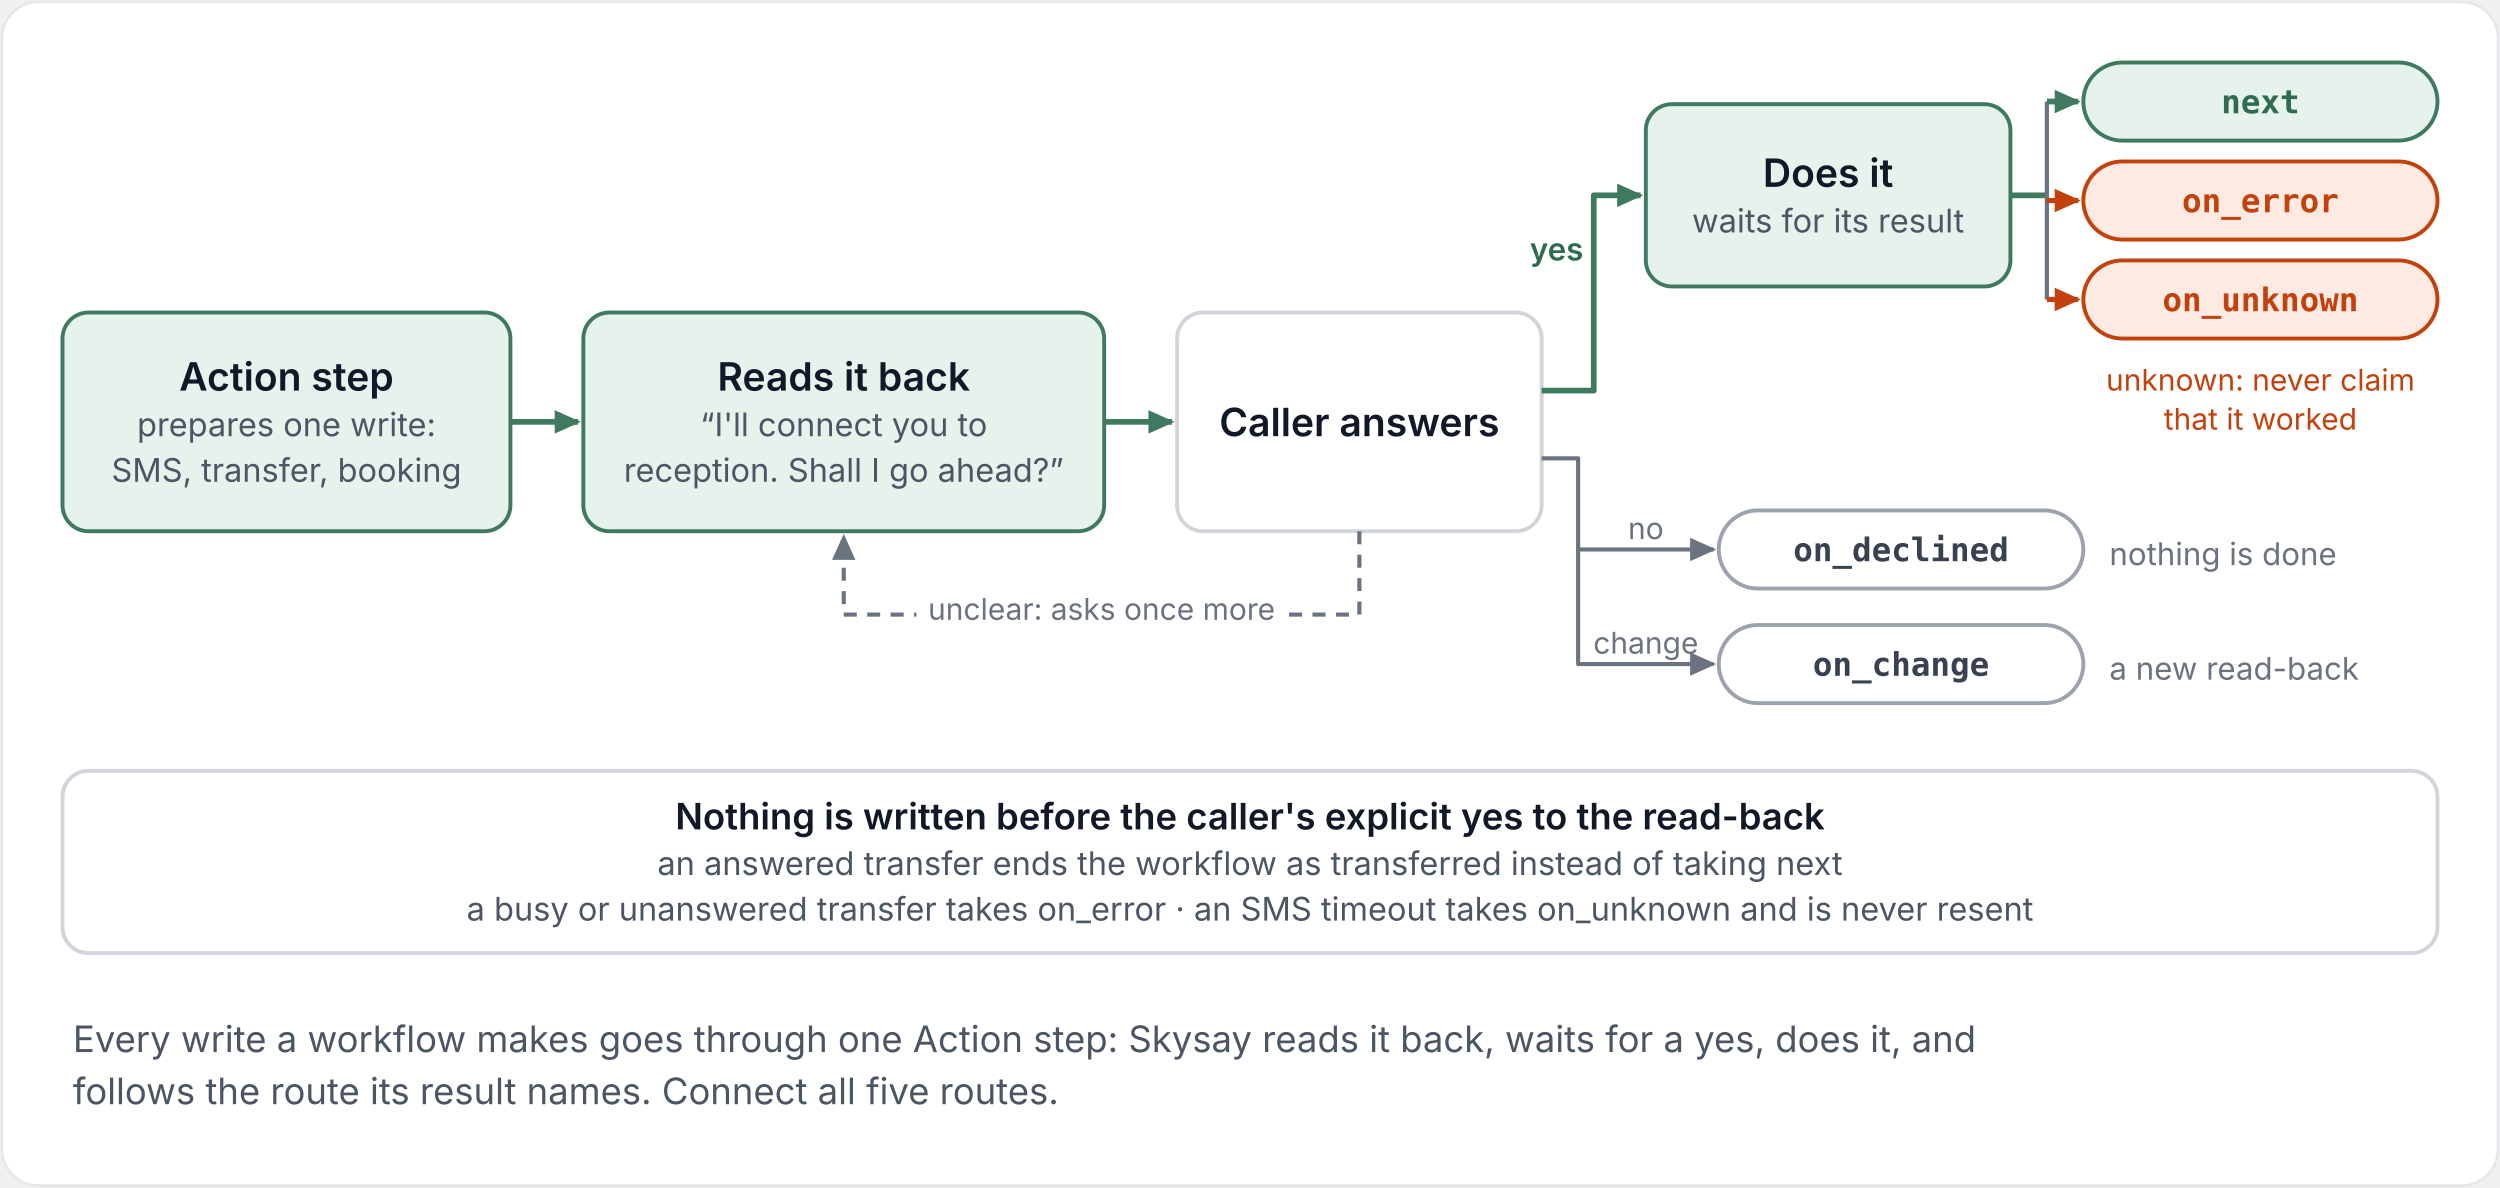
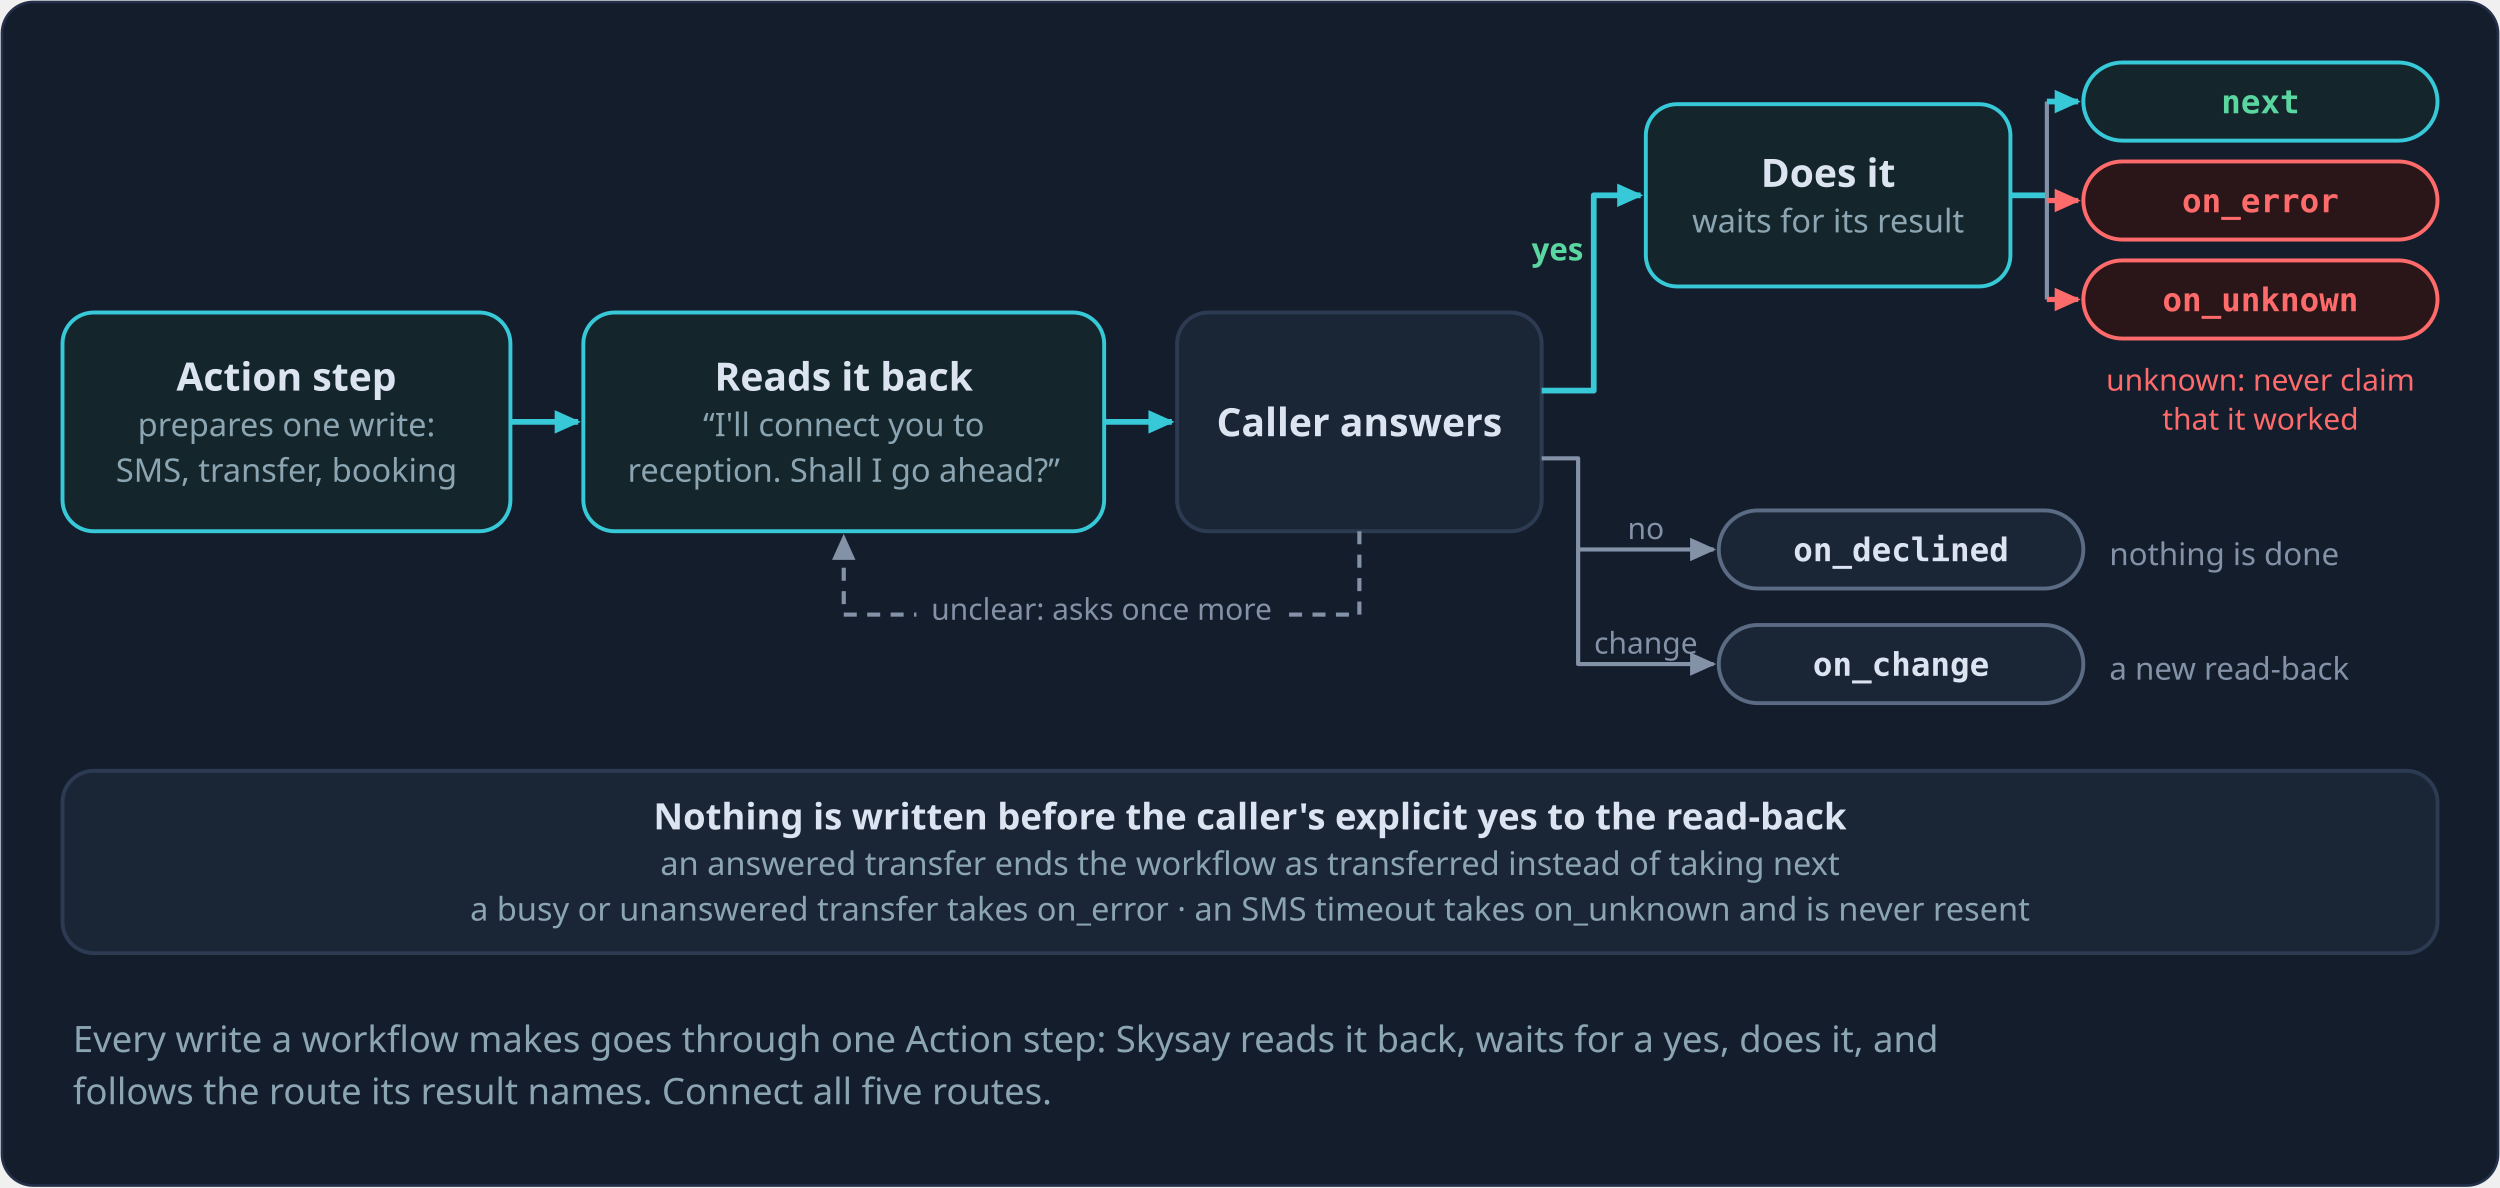
- <svg xmlns="http://www.w3.org/2000/svg" viewBox="0 0 960 456" width="960" height="456" role="img" font-family="Inter, system-ui, -apple-system, 'Segoe UI', Roboto, sans-serif">
+ <svg xmlns="http://www.w3.org/2000/svg" viewBox="0 0 960 456" width="960" height="456" role="img" font-family="'Geist Variable', ui-sans-serif, system-ui, sans-serif">
  <defs>
    <marker id="af" viewBox="0 0 10 10" refX="9" refY="5" markerWidth="10" markerHeight="10" markerUnits="userSpaceOnUse" orient="auto">
-       <path d="M0,0.5 L10,5 L0,9.5 z" fill="#c2410c" />
+       <path d="M0,0.5 L10,5 L0,9.5 z" fill="#ff6b6b" />
    </marker>
    <marker id="afs" viewBox="0 0 10 10" refX="1" refY="5" markerWidth="10" markerHeight="10" markerUnits="userSpaceOnUse" orient="auto">
-       <path d="M10,0.5 L0,5 L10,9.5 z" fill="#c2410c" />
+       <path d="M10,0.5 L0,5 L10,9.5 z" fill="#ff6b6b" />
    </marker>
    <marker id="am" viewBox="0 0 10 10" refX="9" refY="5" markerWidth="10" markerHeight="10" markerUnits="userSpaceOnUse" orient="auto">
-       <path d="M0,0.5 L10,5 L0,9.5 z" fill="#3f7a5e" />
+       <path d="M0,0.5 L10,5 L0,9.5 z" fill="#37c9d8" />
    </marker>
    <marker id="ams" viewBox="0 0 10 10" refX="1" refY="5" markerWidth="10" markerHeight="10" markerUnits="userSpaceOnUse" orient="auto">
-       <path d="M10,0.5 L0,5 L10,9.5 z" fill="#3f7a5e" />
+       <path d="M10,0.5 L0,5 L10,9.5 z" fill="#37c9d8" />
    </marker>
    <marker id="as" viewBox="0 0 10 10" refX="9" refY="5" markerWidth="10" markerHeight="10" markerUnits="userSpaceOnUse" orient="auto">
-       <path d="M0,0.5 L10,5 L0,9.5 z" fill="#6b7280" />
+       <path d="M0,0.5 L10,5 L0,9.5 z" fill="#8492a8" />
    </marker>
    <marker id="ass" viewBox="0 0 10 10" refX="1" refY="5" markerWidth="10" markerHeight="10" markerUnits="userSpaceOnUse" orient="auto">
-       <path d="M10,0.5 L0,5 L10,9.5 z" fill="#6b7280" />
+       <path d="M10,0.5 L0,5 L10,9.5 z" fill="#8492a8" />
    </marker>
  </defs>
-   <rect x="0.75" y="0.75" width="958.5" height="454.5" rx="14" fill="#ffffff" stroke="#e5e7eb" stroke-width="1" />
-   <rect x="24" y="120" width="172" height="84" rx="10" fill="#e6f2ec" stroke="#3f7a5e" stroke-width="1.5" />
-   <text x="110.0" y="150.0" font-size="15" fill="#111827" font-weight="600" text-anchor="middle">Action step</text>
-   <text x="110.0" y="167.5" font-size="12.5" fill="#4b5563" text-anchor="middle">prepares one write:</text>
-   <text x="110.0" y="185.0" font-size="12.5" fill="#4b5563" text-anchor="middle">SMS, transfer, booking</text>
-   <rect x="224" y="120" width="200" height="84" rx="10" fill="#e6f2ec" stroke="#3f7a5e" stroke-width="1.5" />
-   <text x="324.0" y="150.0" font-size="15" fill="#111827" font-weight="600" text-anchor="middle">Reads it back</text>
-   <text x="324.0" y="167.5" font-size="12.5" fill="#4b5563" text-anchor="middle">“I'll connect you to</text>
-   <text x="324.0" y="185.0" font-size="12.5" fill="#4b5563" text-anchor="middle">reception. Shall I go ahead?”</text>
-   <rect x="452" y="120" width="140" height="84" rx="10" fill="#ffffff" stroke="#d1d5db" stroke-width="1.5" />
-   <text x="522.0" y="167.5" font-size="15" fill="#111827" font-weight="600" text-anchor="middle">Caller answers</text>
-   <path d="M196,162 L222,162" fill="none" stroke="#3f7a5e" stroke-width="2.2" stroke-linejoin="round" marker-end="url(#am)" />
-   <path d="M424,162 L450,162" fill="none" stroke="#3f7a5e" stroke-width="2.2" stroke-linejoin="round" marker-end="url(#am)" />
-   <path d="M522,204 L522,236 L324,236 L324,206" fill="none" stroke="#6b7280" stroke-width="1.6" stroke-dasharray="5 4" stroke-linejoin="round" marker-end="url(#as)" />
-   <rect x="351.9" y="225.5" width="142.2" height="17.5" rx="4" fill="#ffffff" />
-   <text x="423" y="238" font-size="11.5" fill="#6b7280" text-anchor="middle">unclear: asks once more</text>
-   <rect x="632" y="40" width="140" height="70" rx="10" fill="#e6f2ec" stroke="#3f7a5e" stroke-width="1.5" />
-   <text x="702.0" y="71.75" font-size="15" fill="#111827" font-weight="600" text-anchor="middle">Does it</text>
-   <text x="702.0" y="89.25" font-size="12.5" fill="#4b5563" text-anchor="middle">waits for its result</text>
-   <path d="M592,150 L612,150 L612,75 L630,75" fill="none" stroke="#3f7a5e" stroke-width="2.2" stroke-linejoin="round" marker-end="url(#am)" />
-   <text x="608" y="100" font-size="12" fill="#2f6b4f" font-weight="600" text-anchor="end">yes</text>
-   <rect x="800" y="24" width="136" height="30" rx="15.0" fill="#e6f2ec" stroke="#3f7a5e" stroke-width="1.5" />
-   <text x="868.0" y="43.5" font-size="12.5" fill="#2f6b4f" font-weight="600" text-anchor="middle" font-family="ui-monospace, Menlo, monospace">next</text>
-   <rect x="800" y="62" width="136" height="30" rx="15.0" fill="#fdebe3" stroke="#c2410c" stroke-width="1.5" />
-   <text x="868.0" y="81.5" font-size="12.5" fill="#c2410c" font-weight="600" text-anchor="middle" font-family="ui-monospace, Menlo, monospace">on_error</text>
-   <rect x="800" y="100" width="136" height="30" rx="15.0" fill="#fdebe3" stroke="#c2410c" stroke-width="1.5" />
-   <text x="868.0" y="119.5" font-size="12.5" fill="#c2410c" font-weight="600" text-anchor="middle" font-family="ui-monospace, Menlo, monospace">on_unknown</text>
-   <path d="M772,75 L786,75" fill="none" stroke="#3f7a5e" stroke-width="2.2" stroke-linejoin="round" />
-   <path d="M786,39 L786,115" fill="none" stroke="#6b7280" stroke-width="1.6" stroke-linejoin="round" />
-   <path d="M786,39 L798,39" fill="none" stroke="#3f7a5e" stroke-width="2.2" stroke-linejoin="round" marker-end="url(#am)" />
-   <path d="M786,77 L798,77" fill="none" stroke="#c2410c" stroke-width="2.0" stroke-dasharray="6 4" stroke-linejoin="round" marker-end="url(#af)" />
-   <path d="M786,115 L798,115" fill="none" stroke="#c2410c" stroke-width="2.0" stroke-dasharray="6 4" stroke-linejoin="round" marker-end="url(#af)" />
-   <text x="868" y="150" font-size="11.5" fill="#c2410c" text-anchor="middle">unknown: never claim</text>
-   <text x="868" y="165" font-size="11.5" fill="#c2410c" text-anchor="middle">that it worked</text>
-   <rect x="660" y="196" width="140" height="30" rx="15.0" fill="#ffffff" stroke="#9ca3af" stroke-width="1.5" />
-   <text x="730.0" y="215.5" font-size="12.5" fill="#374151" font-weight="600" text-anchor="middle" font-family="ui-monospace, Menlo, monospace">on_declined</text>
-   <rect x="660" y="240" width="140" height="30" rx="15.0" fill="#ffffff" stroke="#9ca3af" stroke-width="1.5" />
-   <text x="730.0" y="259.5" font-size="12.5" fill="#374151" font-weight="600" text-anchor="middle" font-family="ui-monospace, Menlo, monospace">on_change</text>
-   <path d="M592,176 L606,176 L606,211 L658,211" fill="none" stroke="#6b7280" stroke-width="1.6" stroke-linejoin="round" marker-end="url(#as)" />
-   <path d="M606,211 L606,255 L658,255" fill="none" stroke="#6b7280" stroke-width="1.6" stroke-linejoin="round" marker-end="url(#as)" />
-   <text x="632" y="207" font-size="11.5" fill="#6b7280" text-anchor="middle">no</text>
-   <text x="632" y="251" font-size="11.5" fill="#6b7280" text-anchor="middle">change</text>
-   <text x="810" y="217" font-size="12" fill="#6b7280">nothing is done</text>
-   <text x="810" y="261" font-size="12" fill="#6b7280">a new read-back</text>
-   <rect x="24" y="296" width="912" height="70" rx="10" fill="#ffffff" stroke="#d1d5db" stroke-width="1.5" />
-   <text x="480.0" y="318.5" font-size="14" fill="#111827" font-weight="600" text-anchor="middle">Nothing is written before the caller's explicit yes to the read-back</text>
-   <text x="480.0" y="336.0" font-size="12.5" fill="#4b5563" text-anchor="middle">an answered transfer ends the workflow as transferred instead of taking next</text>
-   <text x="480.0" y="353.5" font-size="12.5" fill="#4b5563" text-anchor="middle">a busy or unanswered transfer takes on_error · an SMS timeout takes on_unknown and is never resent</text>
-   <text x="28" y="404" font-size="14" fill="#4b5563">Every write a workflow makes goes through one Action step: Skysay reads it back, waits for a yes, does it, and</text>
-   <text x="28" y="424" font-size="14" fill="#4b5563">follows the route its result names. Connect all five routes.</text>
+   <rect x="0.75" y="0.75" width="958.5" height="454.5" rx="12" fill="#141d2c" stroke="#243049" stroke-width="1" />
+   <rect x="24" y="120" width="172" height="84" rx="12" fill="#14262b" stroke="#37c9d8" stroke-width="1.5" />
+   <text x="110.0" y="150.0" font-size="15" fill="#dbe4f0" font-weight="600" text-anchor="middle">Action step</text>
+   <text x="110.0" y="167.5" font-size="12.5" fill="#8ca5b2" text-anchor="middle">prepares one write:</text>
+   <text x="110.0" y="185.0" font-size="12.5" fill="#8ca5b2" text-anchor="middle">SMS, transfer, booking</text>
+   <rect x="224" y="120" width="200" height="84" rx="12" fill="#14262b" stroke="#37c9d8" stroke-width="1.5" />
+   <text x="324.0" y="150.0" font-size="15" fill="#dbe4f0" font-weight="600" text-anchor="middle">Reads it back</text>
+   <text x="324.0" y="167.5" font-size="12.5" fill="#8ca5b2" text-anchor="middle">“I'll connect you to</text>
+   <text x="324.0" y="185.0" font-size="12.5" fill="#8ca5b2" text-anchor="middle">reception. Shall I go ahead?”</text>
+   <rect x="452" y="120" width="140" height="84" rx="12" fill="#1a2536" stroke="#2c3a52" stroke-width="1.5" />
+   <text x="522.0" y="167.5" font-size="15" fill="#dbe4f0" font-weight="600" text-anchor="middle">Caller answers</text>
+   <path d="M196,162 L222,162" fill="none" stroke="#37c9d8" stroke-width="2.2" stroke-linejoin="round" marker-end="url(#am)" />
+   <path d="M424,162 L450,162" fill="none" stroke="#37c9d8" stroke-width="2.2" stroke-linejoin="round" marker-end="url(#am)" />
+   <path d="M522,204 L522,236 L324,236 L324,206" fill="none" stroke="#8492a8" stroke-width="1.6" stroke-dasharray="5 4" stroke-linejoin="round" marker-end="url(#as)" />
+   <rect x="351.9" y="225.5" width="142.2" height="17.5" rx="4" fill="#141d2c" />
+   <text x="423" y="238" font-size="11.5" fill="#8492a8" text-anchor="middle">unclear: asks once more</text>
+   <rect x="632" y="40" width="140" height="70" rx="12" fill="#14262b" stroke="#37c9d8" stroke-width="1.5" />
+   <text x="702.0" y="71.75" font-size="15" fill="#dbe4f0" font-weight="600" text-anchor="middle">Does it</text>
+   <text x="702.0" y="89.25" font-size="12.5" fill="#8ca5b2" text-anchor="middle">waits for its result</text>
+   <path d="M592,150 L612,150 L612,75 L630,75" fill="none" stroke="#37c9d8" stroke-width="2.2" stroke-linejoin="round" marker-end="url(#am)" />
+   <text x="608" y="100" font-size="12" fill="#5ad6a0" font-weight="600" text-anchor="end">yes</text>
+   <rect x="800" y="24" width="136" height="30" rx="15.0" fill="#14262b" stroke="#37c9d8" stroke-width="1.5" />
+   <text x="868.0" y="43.5" font-size="12.5" fill="#5ad6a0" font-weight="600" text-anchor="middle" font-family="'JetBrains Mono Variable', ui-monospace, Menlo, monospace">next</text>
+   <rect x="800" y="62" width="136" height="30" rx="15.0" fill="#2a1618" stroke="#ff6b6b" stroke-width="1.5" />
+   <text x="868.0" y="81.5" font-size="12.5" fill="#ff6b6b" font-weight="600" text-anchor="middle" font-family="'JetBrains Mono Variable', ui-monospace, Menlo, monospace">on_error</text>
+   <rect x="800" y="100" width="136" height="30" rx="15.0" fill="#2a1618" stroke="#ff6b6b" stroke-width="1.5" />
+   <text x="868.0" y="119.5" font-size="12.5" fill="#ff6b6b" font-weight="600" text-anchor="middle" font-family="'JetBrains Mono Variable', ui-monospace, Menlo, monospace">on_unknown</text>
+   <path d="M772,75 L786,75" fill="none" stroke="#37c9d8" stroke-width="2.2" stroke-linejoin="round" />
+   <path d="M786,39 L786,115" fill="none" stroke="#8492a8" stroke-width="1.6" stroke-linejoin="round" />
+   <path d="M786,39 L798,39" fill="none" stroke="#37c9d8" stroke-width="2.2" stroke-linejoin="round" marker-end="url(#am)" />
+   <path d="M786,77 L798,77" fill="none" stroke="#ff6b6b" stroke-width="2.0" stroke-dasharray="6 4" stroke-linejoin="round" marker-end="url(#af)" />
+   <path d="M786,115 L798,115" fill="none" stroke="#ff6b6b" stroke-width="2.0" stroke-dasharray="6 4" stroke-linejoin="round" marker-end="url(#af)" />
+   <text x="868" y="150" font-size="11.5" fill="#ff6b6b" text-anchor="middle">unknown: never claim</text>
+   <text x="868" y="165" font-size="11.5" fill="#ff6b6b" text-anchor="middle">that it worked</text>
+   <rect x="660" y="196" width="140" height="30" rx="15.0" fill="#1a2536" stroke="#5b6b84" stroke-width="1.5" />
+   <text x="730.0" y="215.5" font-size="12.5" fill="#dbe4f0" font-weight="600" text-anchor="middle" font-family="'JetBrains Mono Variable', ui-monospace, Menlo, monospace">on_declined</text>
+   <rect x="660" y="240" width="140" height="30" rx="15.0" fill="#1a2536" stroke="#5b6b84" stroke-width="1.5" />
+   <text x="730.0" y="259.5" font-size="12.5" fill="#dbe4f0" font-weight="600" text-anchor="middle" font-family="'JetBrains Mono Variable', ui-monospace, Menlo, monospace">on_change</text>
+   <path d="M592,176 L606,176 L606,211 L658,211" fill="none" stroke="#8492a8" stroke-width="1.6" stroke-linejoin="round" marker-end="url(#as)" />
+   <path d="M606,211 L606,255 L658,255" fill="none" stroke="#8492a8" stroke-width="1.6" stroke-linejoin="round" marker-end="url(#as)" />
+   <text x="632" y="207" font-size="11.5" fill="#8492a8" text-anchor="middle">no</text>
+   <text x="632" y="251" font-size="11.5" fill="#8492a8" text-anchor="middle">change</text>
+   <text x="810" y="217" font-size="12" fill="#8492a8">nothing is done</text>
+   <text x="810" y="261" font-size="12" fill="#8492a8">a new read-back</text>
+   <rect x="24" y="296" width="912" height="70" rx="12" fill="#1a2536" stroke="#2c3a52" stroke-width="1.5" />
+   <text x="480.0" y="318.5" font-size="14" fill="#dbe4f0" font-weight="600" text-anchor="middle">Nothing is written before the caller's explicit yes to the read-back</text>
+   <text x="480.0" y="336.0" font-size="12.5" fill="#8ca5b2" text-anchor="middle">an answered transfer ends the workflow as transferred instead of taking next</text>
+   <text x="480.0" y="353.5" font-size="12.5" fill="#8ca5b2" text-anchor="middle">a busy or unanswered transfer takes on_error · an SMS timeout takes on_unknown and is never resent</text>
+   <text x="28" y="404" font-size="14" fill="#8ca5b2">Every write a workflow makes goes through one Action step: Skysay reads it back, waits for a yes, does it, and</text>
+   <text x="28" y="424" font-size="14" fill="#8ca5b2">follows the route its result names. Connect all five routes.</text>
</svg>
